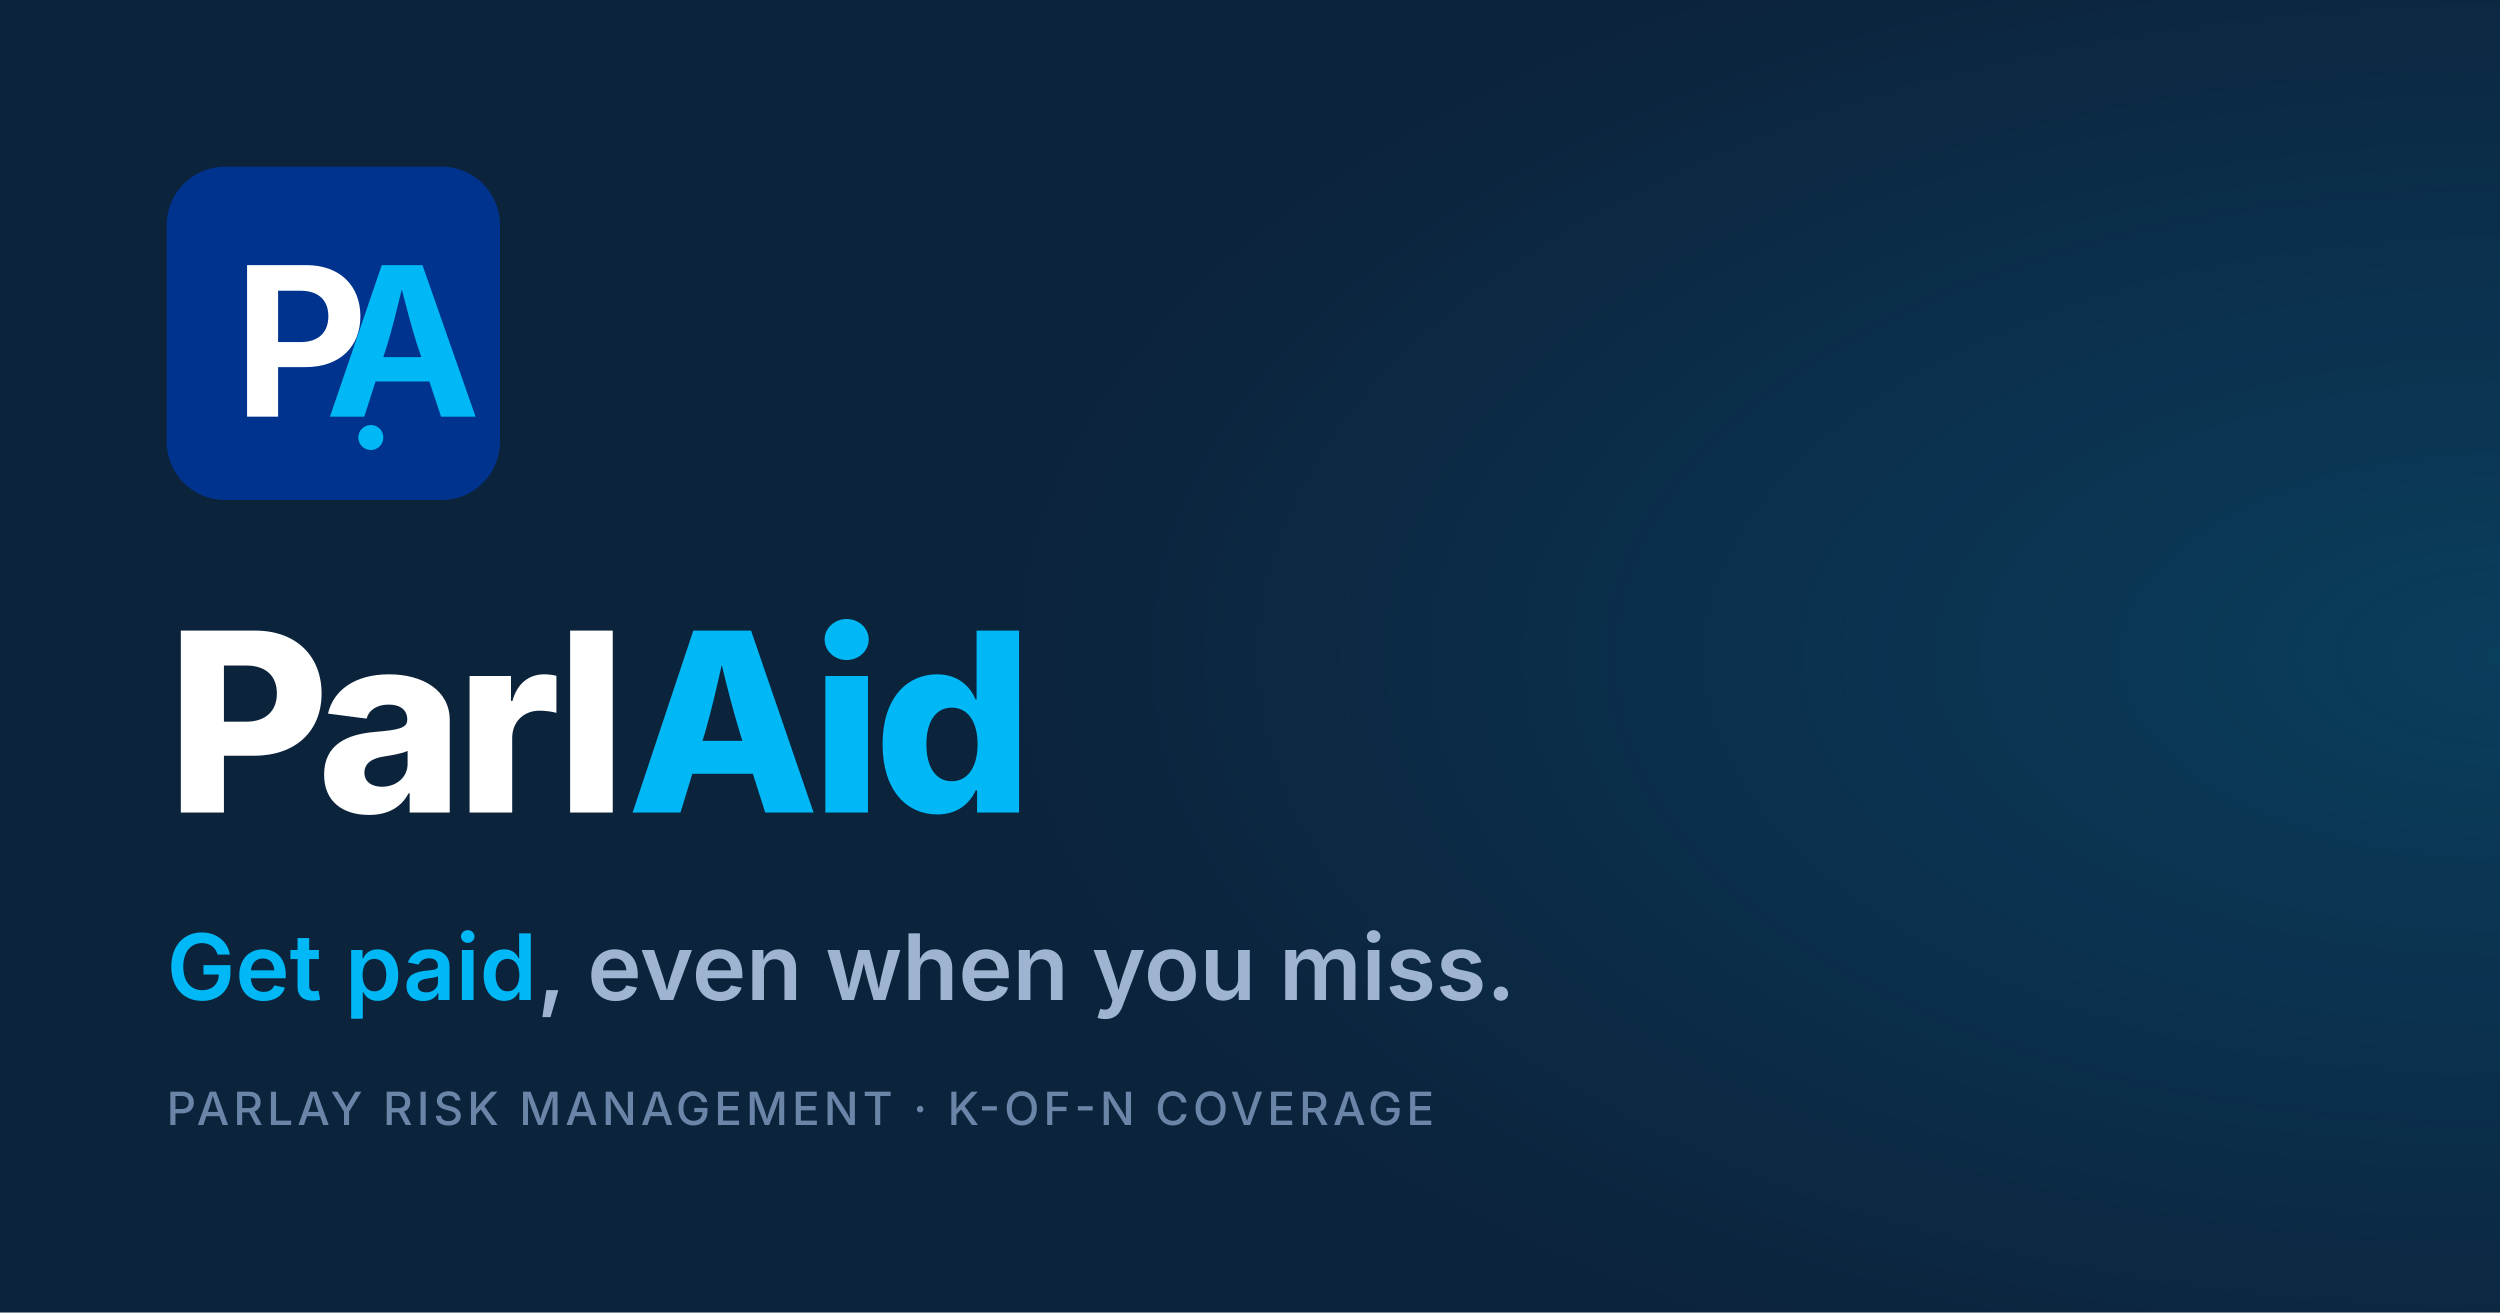
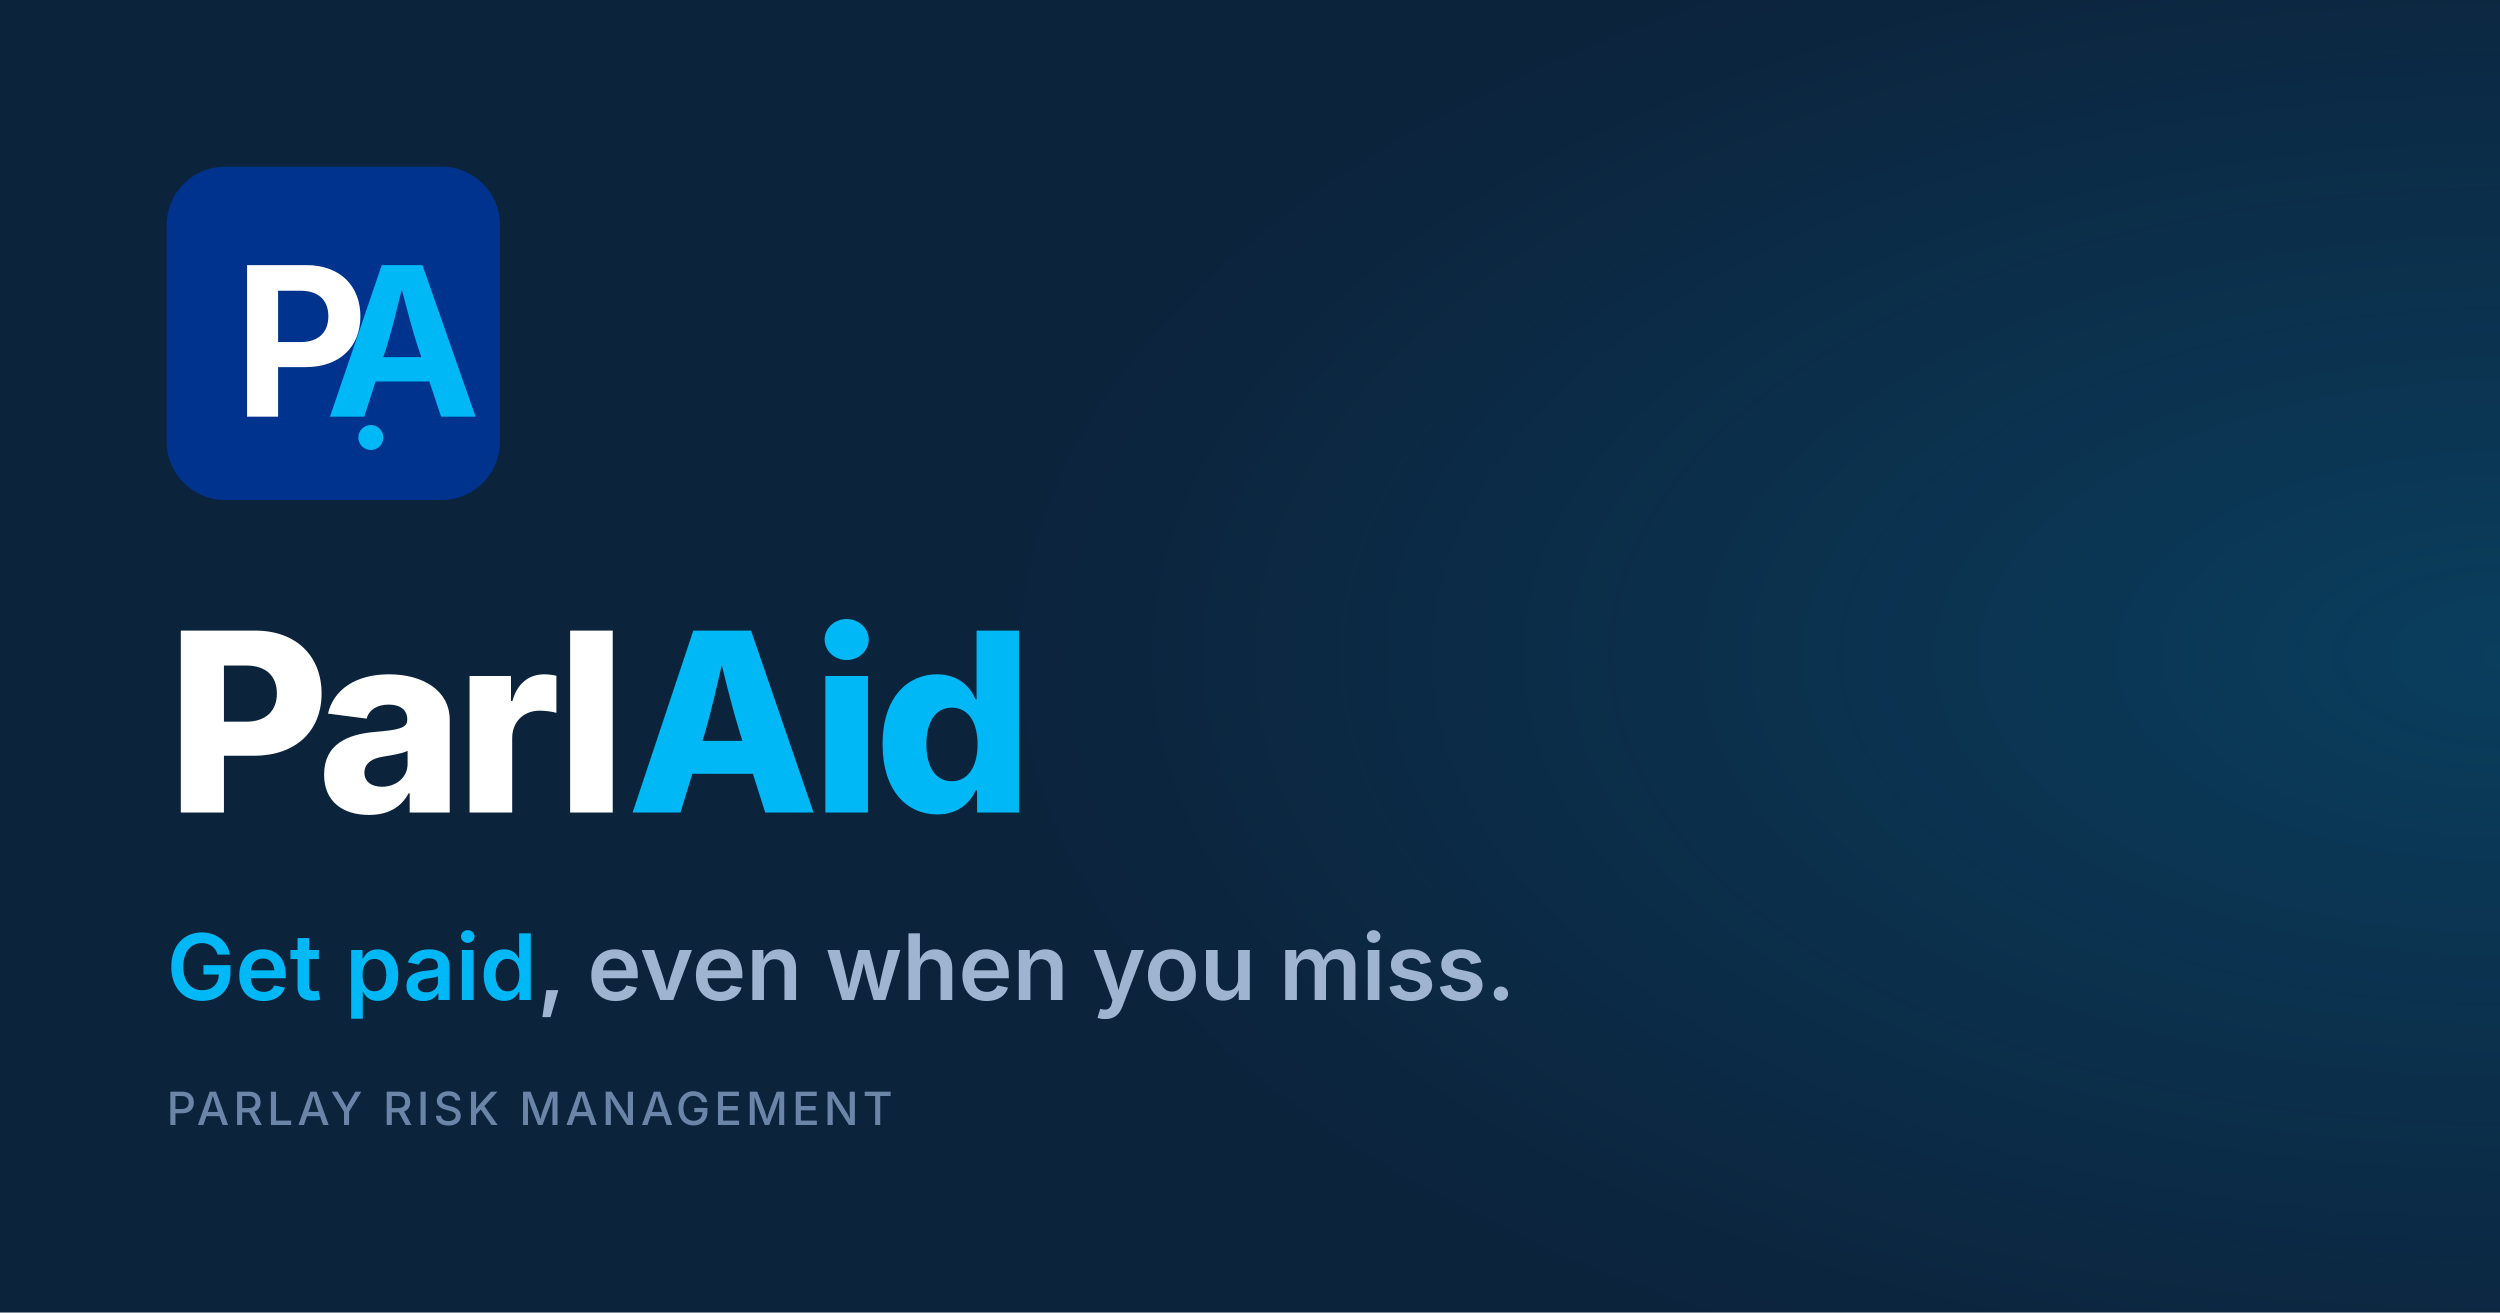
<svg xmlns="http://www.w3.org/2000/svg" width="1200" height="630" viewBox="0 0 1200 630">
  <rect width="1200" height="630" fill="#0C233C" />
  <defs>
    <radialGradient id="glow" cx="100%" cy="50%" r="60%">
      <stop offset="0%" stop-color="#00B8F5" stop-opacity="0.18" />
      <stop offset="100%" stop-color="#00B8F5" stop-opacity="0" />
    </radialGradient>
  </defs>
  <rect width="1200" height="630" fill="url(#glow)" />
  <g transform="translate(80,80)">
    <rect width="160" height="160" rx="28" fill="#00338D" />
    <text x="32" y="120" font-family="Inter, Arial, sans-serif" font-weight="700" font-size="100" fill="white">P</text>
    <text x="76" y="120" font-family="Inter, Arial, sans-serif" font-weight="700" font-size="100" fill="#00B8F5">A</text>
    <circle cx="98" cy="130" r="6" fill="#00B8F5" />
  </g>
  <g transform="translate(80,310)">
    <text x="0" y="80" font-family="Inter, Arial, sans-serif" font-weight="800" font-size="120" letter-spacing="-4" fill="white">Parl<tspan fill="#00B8F5">Aid</tspan>
    </text>
    <text x="0" y="170" font-family="Inter, Arial, sans-serif" font-weight="600" font-size="44" fill="#9FB4D1">
      <tspan fill="#00B8F5">Get paid</tspan>, even when you miss.
    </text>
-     <text x="0" y="230" font-family="Inter, Arial, sans-serif" font-weight="500" font-size="22" fill="#6B85A8" letter-spacing="2">PARLAY RISK MANAGEMENT · K-OF-N COVERAGE</text>
+     <text x="0" y="230" font-family="Inter, Arial, sans-serif" font-weight="500" font-size="22" fill="#6B85A8" letter-spacing="2">PARLAY RISK MANAGEMENT</text>
  </g>
</svg>
